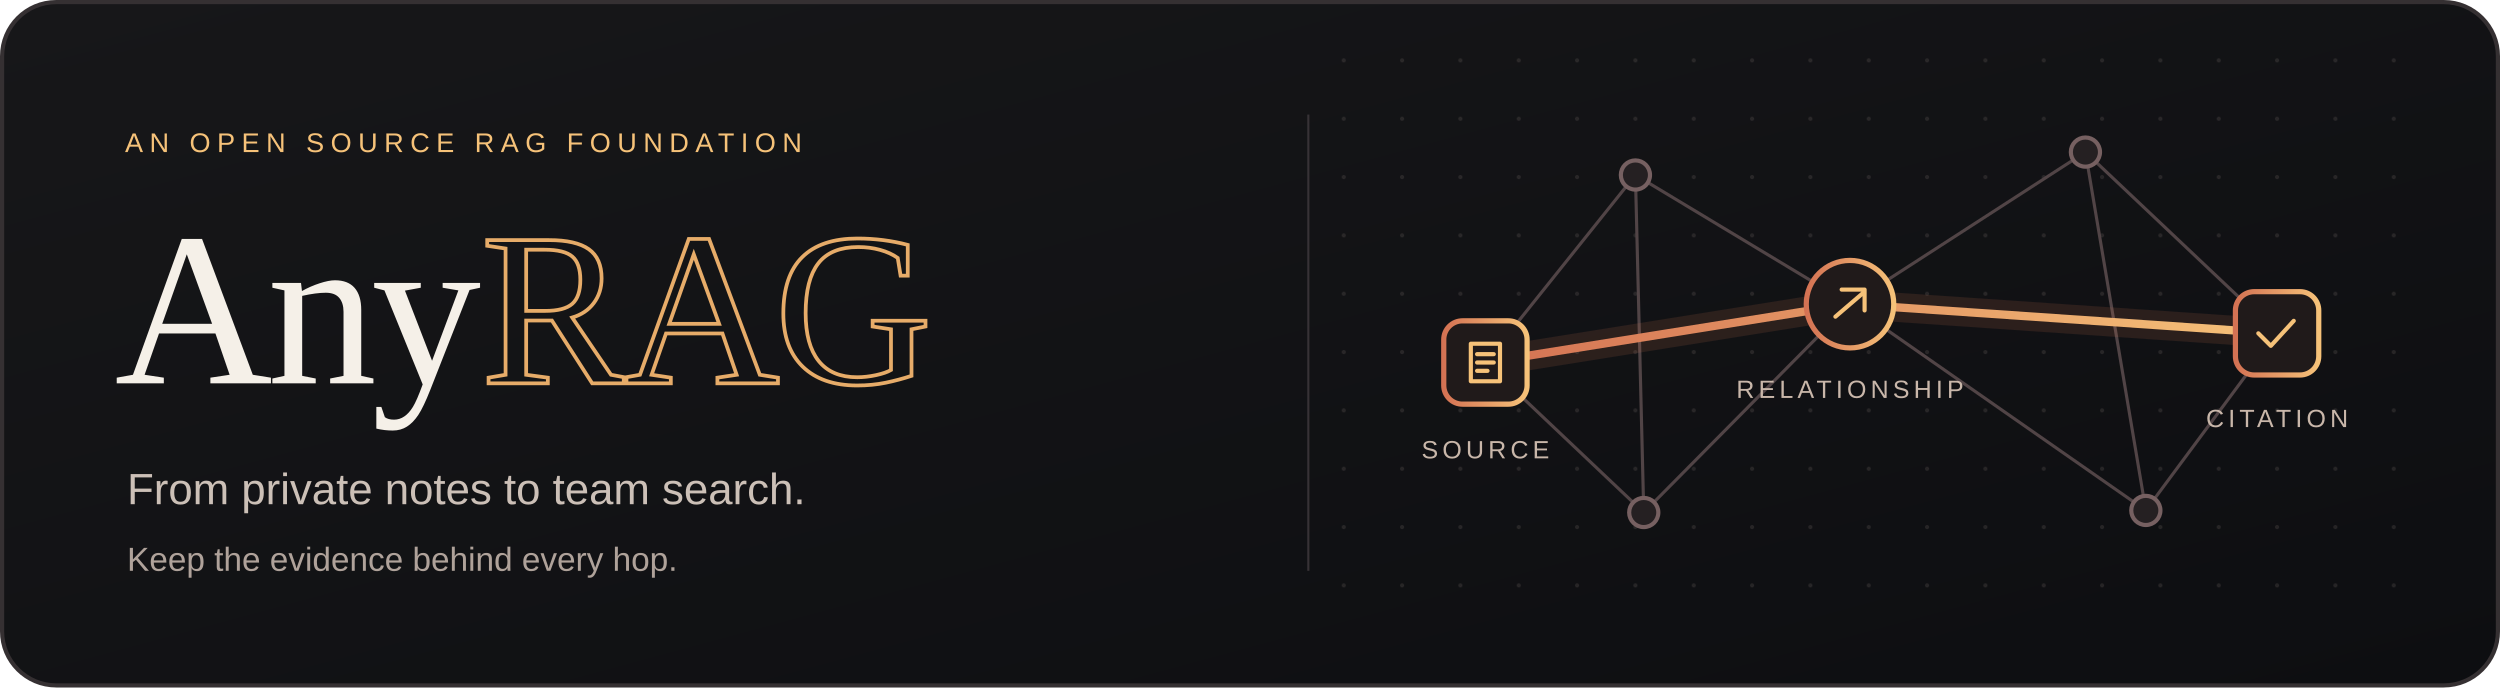
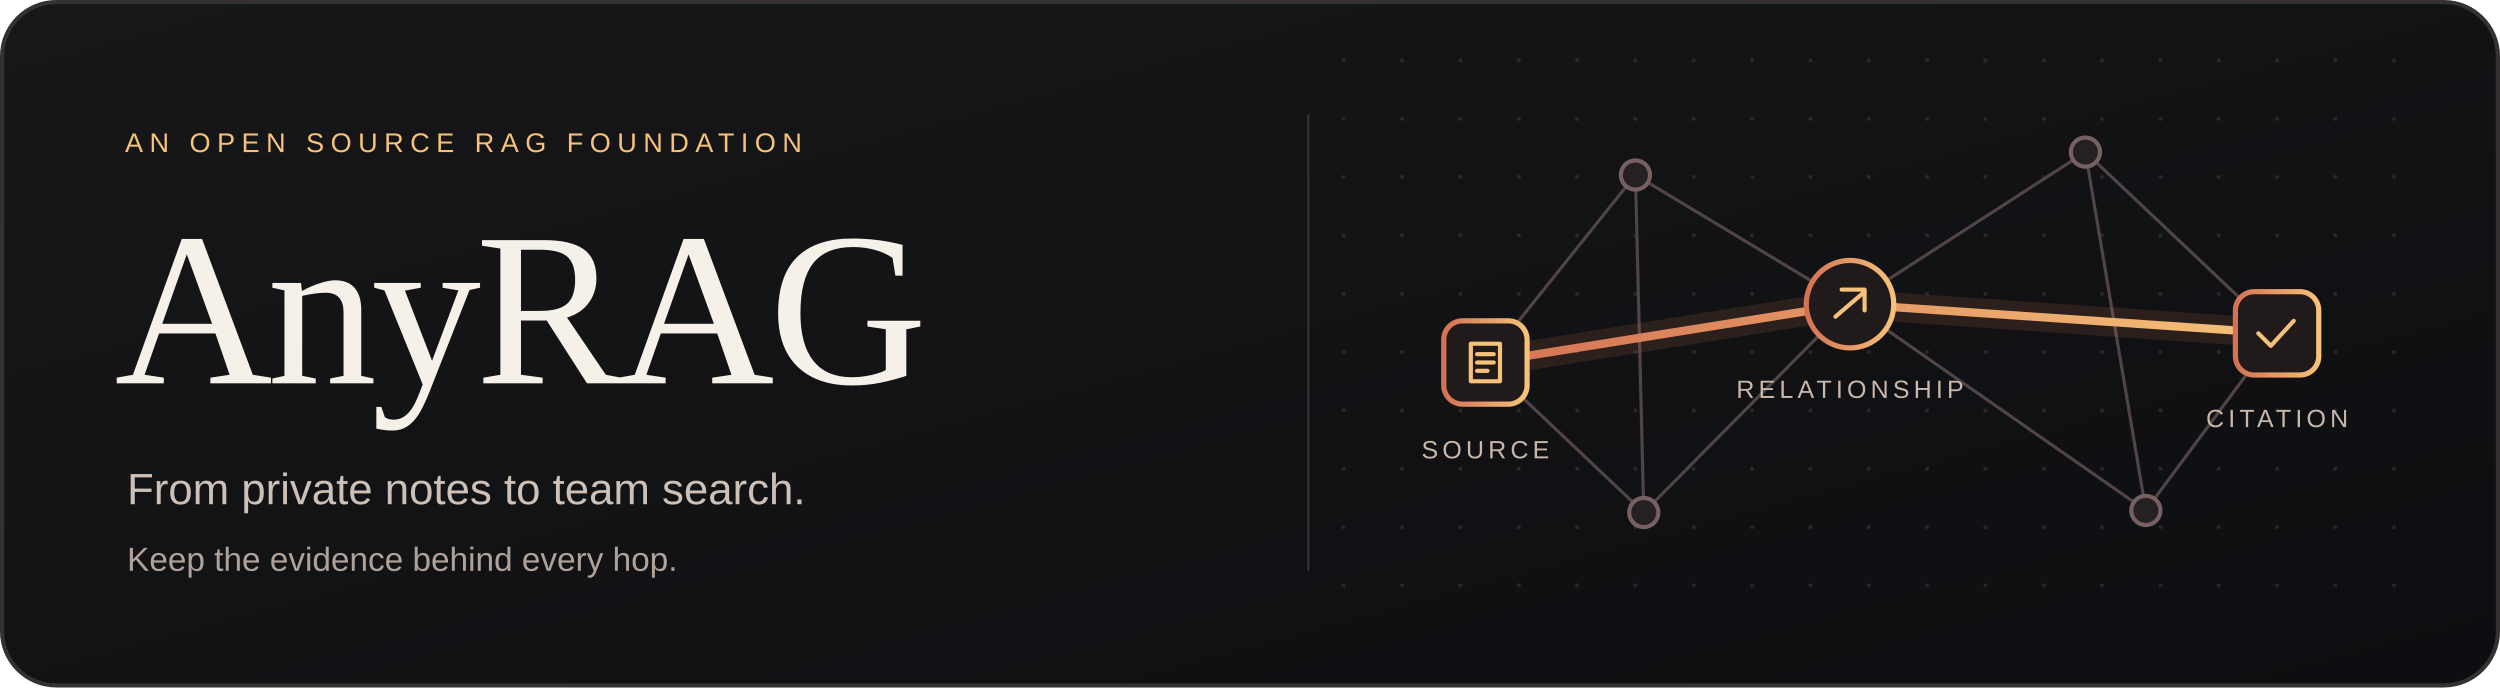
<svg xmlns="http://www.w3.org/2000/svg" width="1200" height="330" viewBox="0 0 1200 330" role="img" aria-labelledby="title desc">
  <defs>
    <linearGradient id="bg" x2="1" y2="1">
      <stop stop-color="#171719" />
      <stop offset="1" stop-color="#0d0e11" />
    </linearGradient>
    <linearGradient id="path">
      <stop stop-color="#d47253" />
      <stop offset="1" stop-color="#f6c279" />
    </linearGradient>
    <pattern id="grid" width="28" height="28" patternUnits="userSpaceOnUse">
      <circle cx="1" cy="1" r="1" fill="#6d6461" opacity=".25" />
    </pattern>
  </defs>
  <rect x="1" y="1" width="1198" height="328" rx="26" fill="url(#bg)" stroke="#353032" stroke-width="2" />
  <rect x="628" y="25" width="546" height="280" rx="16" fill="url(#grid)" />
  <path d="M628 55V274" stroke="#373236" />
  <g font-family="Arial,Helvetica,sans-serif">
    <text x="60" y="73" fill="#f6c279" font-size="13" letter-spacing="3.1">AN OPEN SOURCE RAG FOUNDATION</text>
    <text x="61" y="242" fill="#ccc0b7" font-size="21">From private notes to team search.</text>
    <text x="61" y="274" fill="#afa29a" font-size="16">Keep the evidence behind every hop.</text>
  </g>
  <g font-family="Georgia,'Times New Roman',serif" font-weight="400" letter-spacing="-2.5">
-     <text x="55" y="184" fill="#f5f0e8" font-size="105">Any<tspan fill="none" stroke="#e7ac69" stroke-width="1.8">RAG</tspan>
-     </text>
+     <text x="55" y="184" fill="#f5f0e8" font-size="105">AnyRAG</text>
  </g>
  <g fill="none" stroke="#514446" stroke-width="1.5">
    <path d="M713 174L785 84L888 146L1001 73L1093 160L1030 245L888 146L789 246Z" />
    <path d="M785 84L789 246M1001 73L1030 245" />
  </g>
  <path d="M713 174L888 146L1093 160" fill="none" stroke="#d47253" stroke-width="14" opacity=".14" />
  <path d="M713 174L888 146L1093 160" fill="none" stroke="url(#path)" stroke-width="4" stroke-linecap="round" />
  <g fill="#252022" stroke="#766061" stroke-width="2">
    <circle cx="785" cy="84" r="7" />
    <circle cx="1001" cy="73" r="7" />
    <circle cx="789" cy="246" r="7" />
    <circle cx="1030" cy="245" r="7" />
  </g>
  <g fill="#201a1a" stroke="url(#path)" stroke-width="2.5">
    <rect x="693" y="154" width="40" height="40" rx="9" />
    <circle cx="888" cy="146" r="21" />
    <rect x="1073" y="140" width="40" height="40" rx="9" />
  </g>
  <g fill="none" stroke="#f6c279" stroke-width="2" stroke-linecap="round" stroke-linejoin="round">
    <path d="M706 165h14v18h-14zM709 170h8m-8 4h8m-8 4h5" />
    <path d="M881 152l14-12m-11-1h11v10" />
    <path d="M1084 160l6 6 11-12" />
  </g>
  <g font-family="Arial,Helvetica,sans-serif" fill="#c9b7aa" font-size="12" letter-spacing="2" text-anchor="middle">
    <text x="713" y="220">SOURCE</text>
    <text x="888" y="191">RELATIONSHIP</text>
    <text x="1093" y="205">CITATION</text>
  </g>
</svg>
